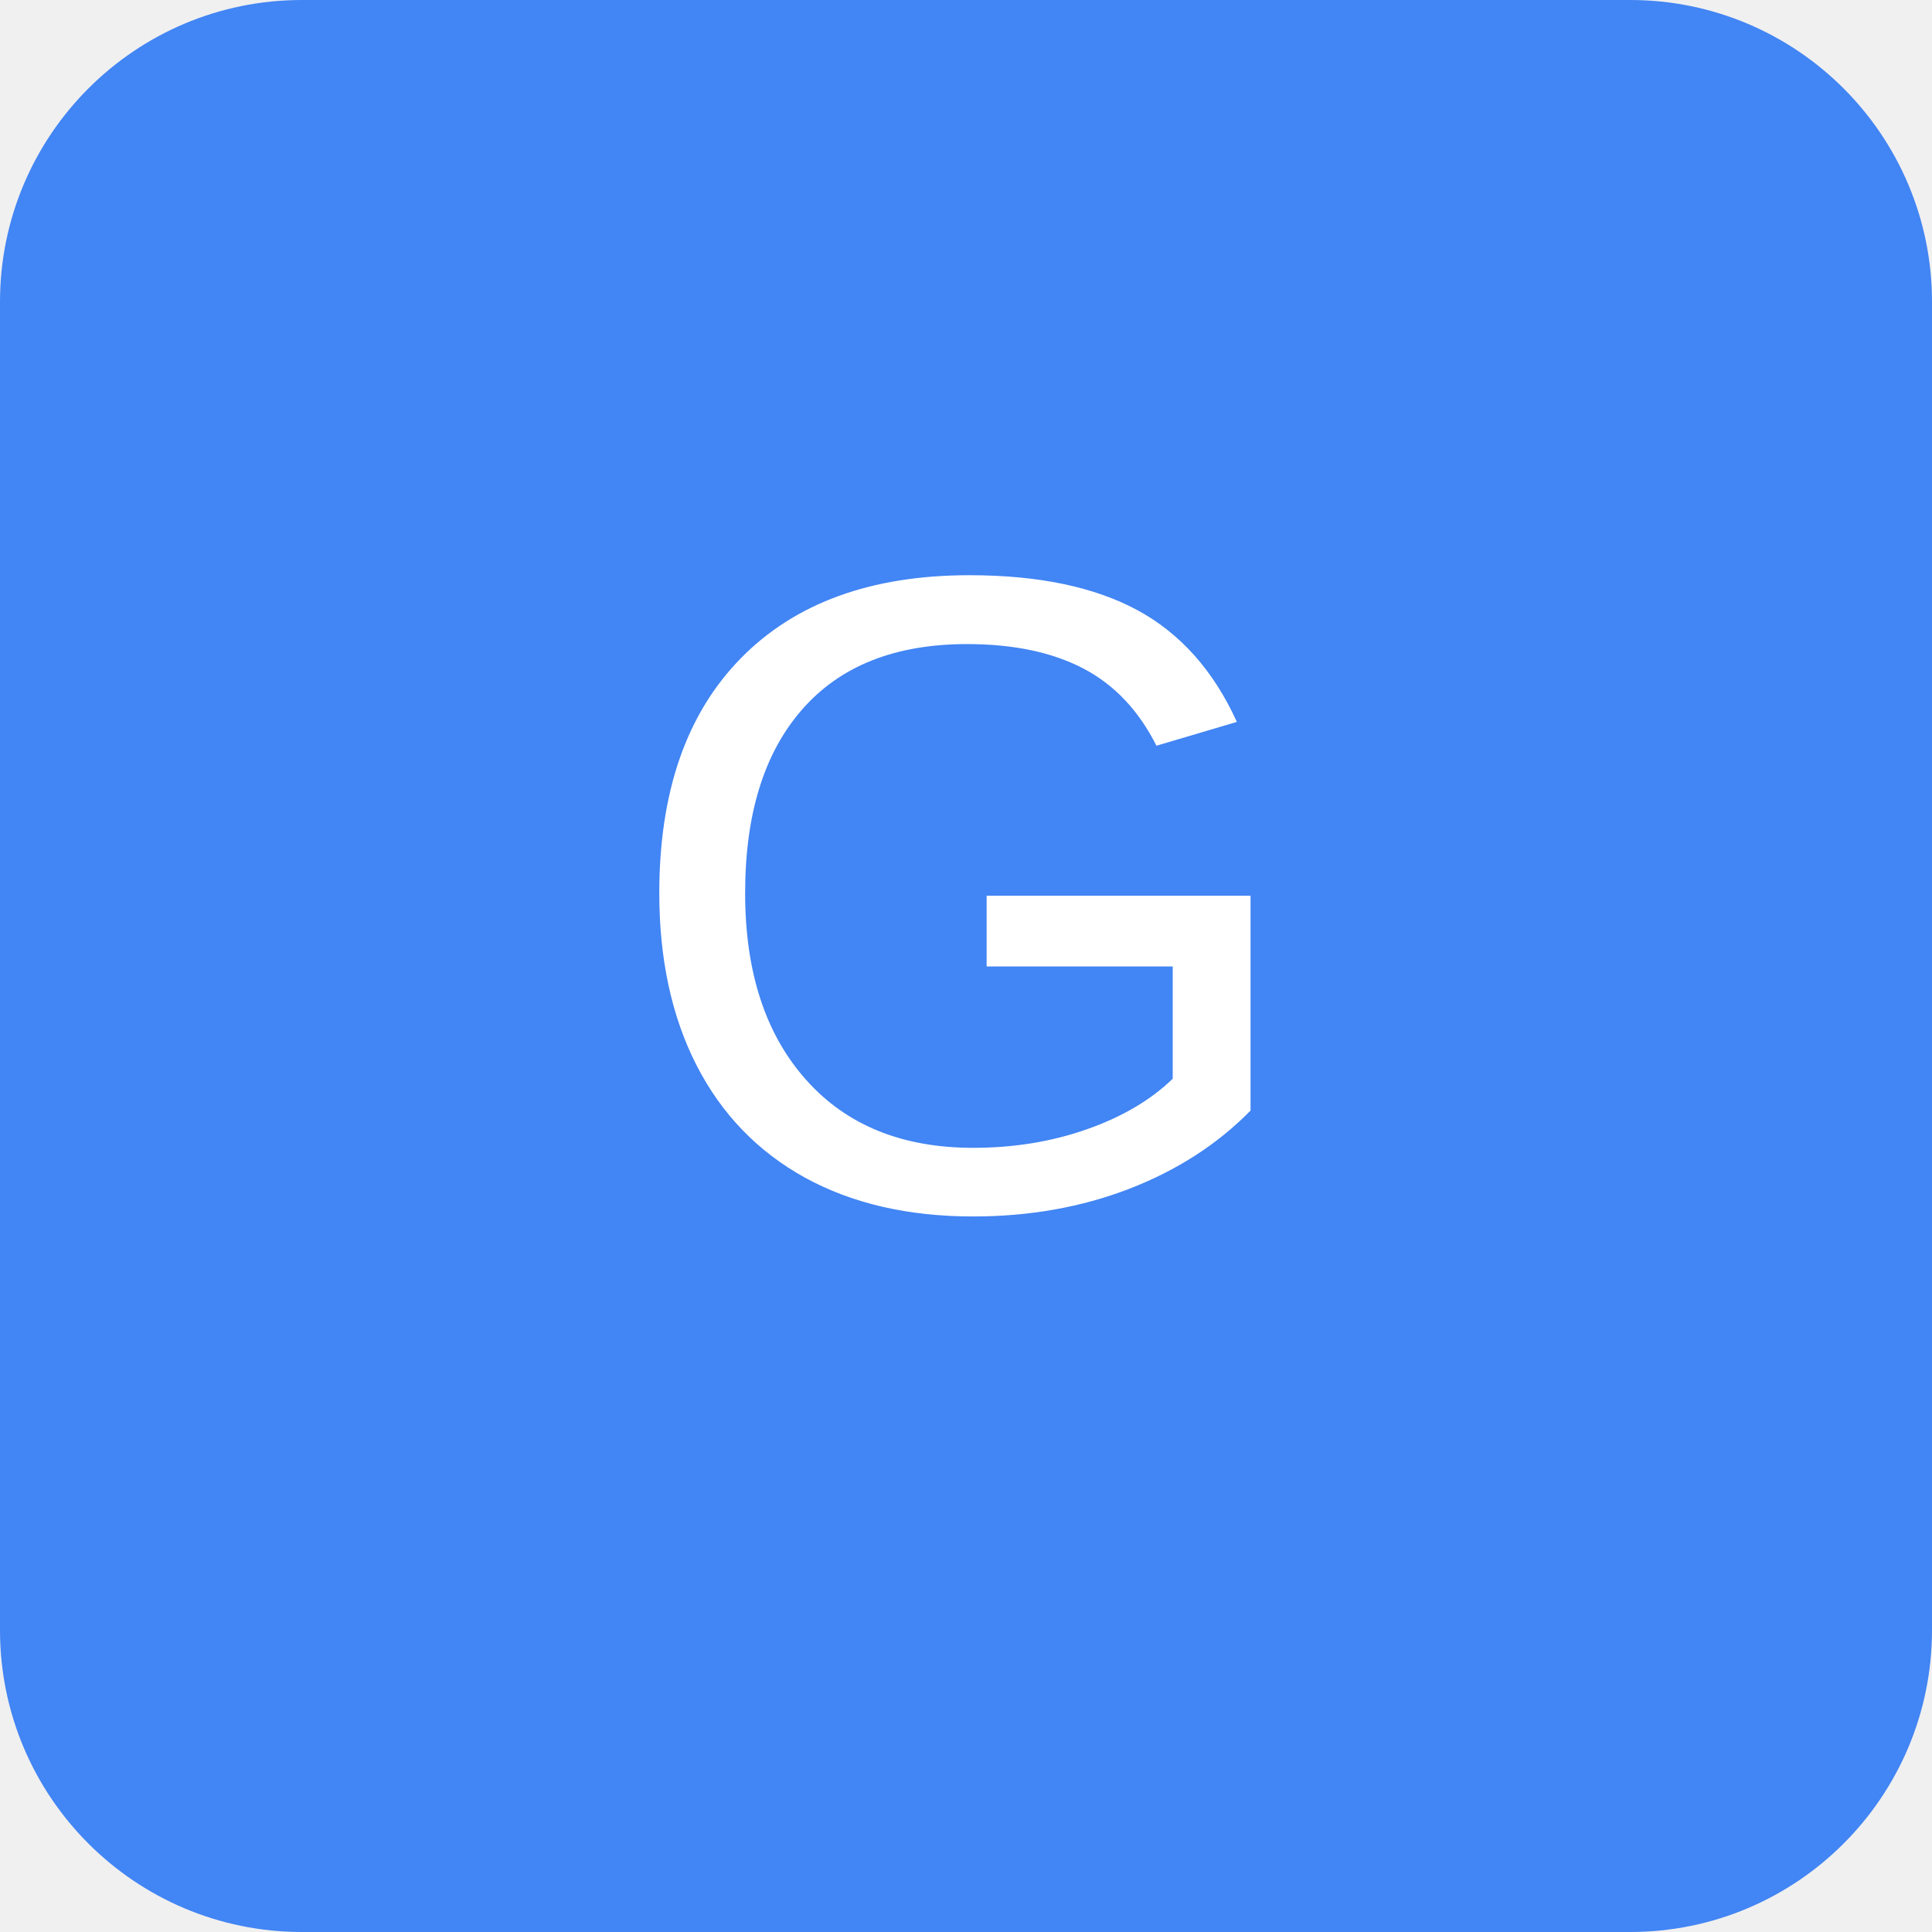
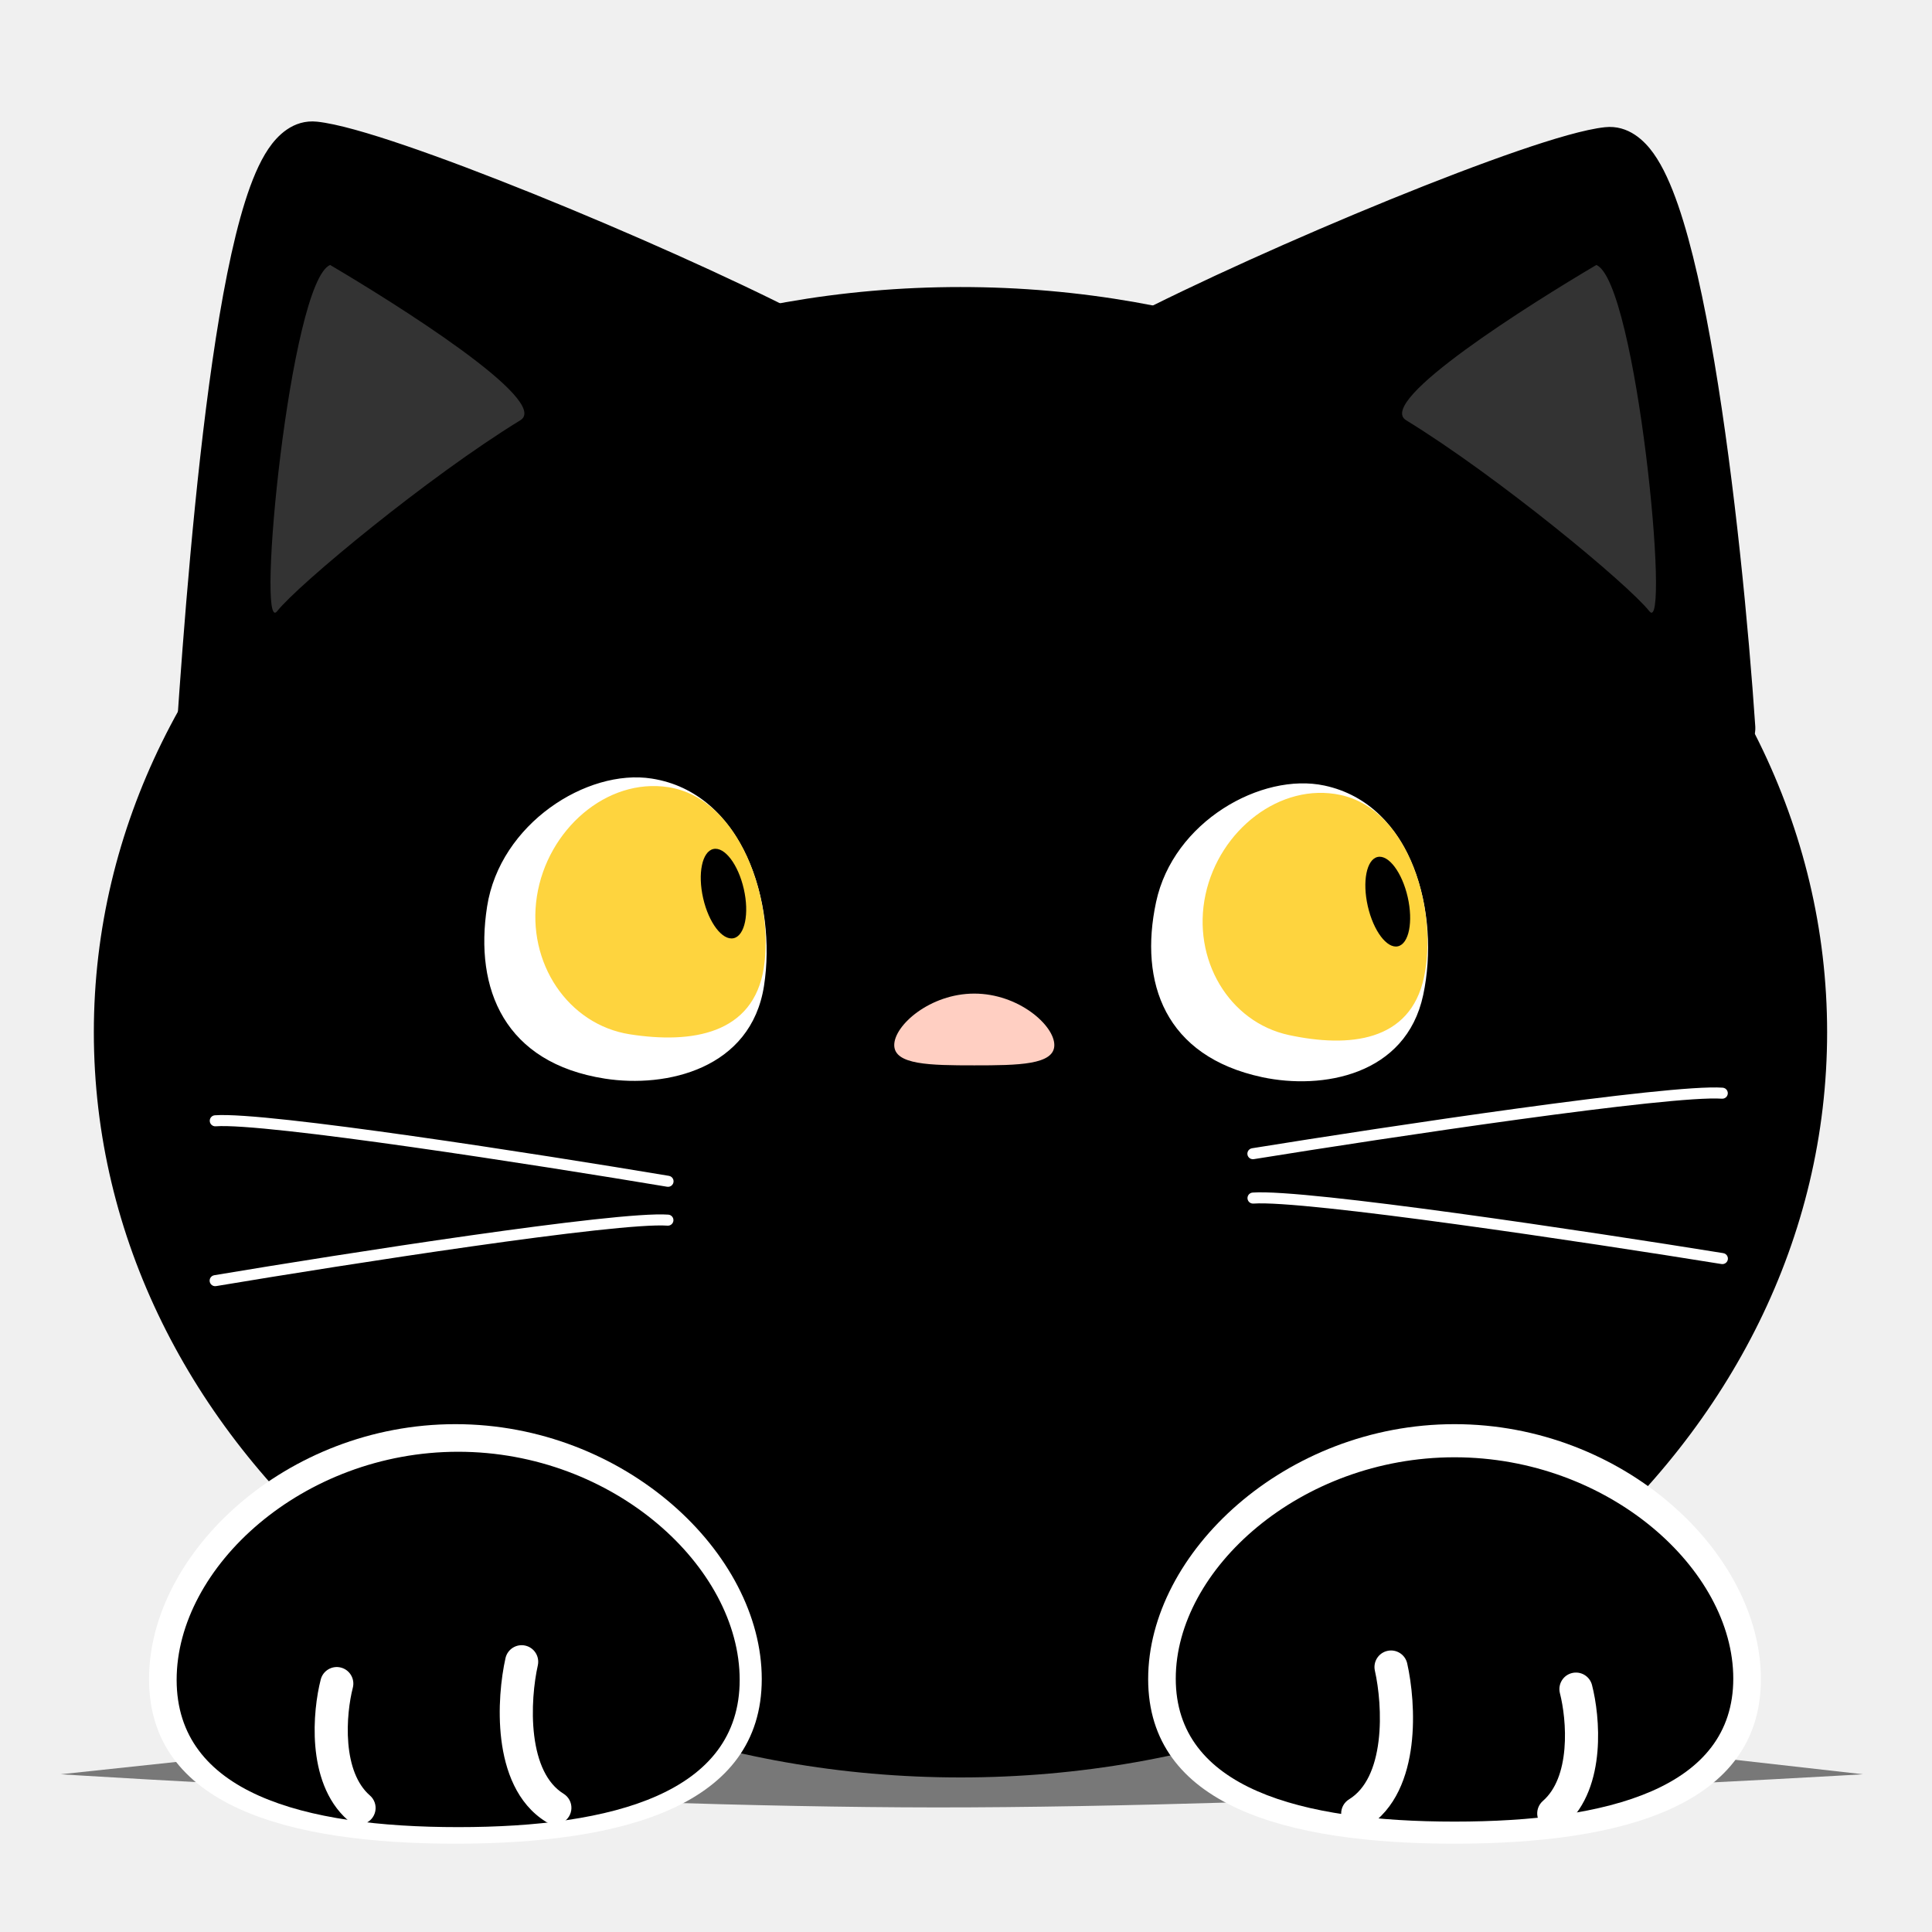
- <svg xmlns="http://www.w3.org/2000/svg" width="128" height="128" viewBox="0 0 128 128">
-   <rect width="128" height="128" rx="20" fill="#4285f4" />
-   <text x="64" y="80" font-size="60" text-anchor="middle" fill="white" font-family="Arial, sans-serif">G</text>
+ <svg xmlns="http://www.w3.org/2000/svg" t="1768453636964" class="icon" viewBox="0 0 1024 1024" version="1.1" p-id="1768" width="200" height="200">
+   <path d="M234.993 918.765s156.769-7.835 260.953-8.789c115.759-1.059 300.164 8.789 300.164 8.789l191.318 21.633s-298.897 17.712-491.482 17.578C307.054 957.844 32.183 940.398 32.183 940.398l202.811-21.633z" fill="#000000" opacity=".5" p-id="1769" />
+   <path d="M968.411 547.109c0 218.135-205.651 394.971-459.337 394.971S49.737 765.244 49.737 547.109c0-218.135 205.651-394.971 459.337-394.971s459.337 176.836 459.337 394.971z" fill="#000000" p-id="1770" />
+   <path d="M162.88 70.261C196.909 73.942 348.107 150.908 421.303 189.247 190.221 252.501 178.469 336.457 115.566 392.046 112.116 288.534 128.848 66.58 162.88 70.264zM859.361 73.187c-34.038 3.663-192.231 76.089-265.438 114.249C825.049 250.394 845.531 359.863 912.823 400.823c3.452-103.026-19.427-331.299-53.462-327.636z" fill="#000000" p-id="1771" />
+   <path d="M142.289 78.828c4.555-6.729 13.025-15.688 25.781-14.336 10.492 1.115 27.391 6.039 46.651 12.604 19.766 6.741 43.476 15.732 68.313 25.755 49.626 20.032 104.392 44.447 142.026 63.775a14.629 14.629 0 1 1-13.365 26.027c-36.601-18.798-90.504-42.85-139.615-62.669-24.529-9.904-47.707-18.687-66.8-25.196-17.455-5.951-30.416-9.617-37.821-10.854-0.263 0.334-0.579 0.761-0.945 1.299-2.586 3.818-5.591 10.503-8.719 20.413-6.164 19.553-11.586 47.639-16.246 79.828-9.295 64.143-15.205 141.725-18.704 193.176a14.629 14.629 0 1 1-29.19-1.984c3.499-51.481 9.471-130.039 18.938-195.388 4.716-32.554 10.398-62.549 17.303-84.436 3.408-10.811 7.431-20.685 12.393-28.014z m26.179 14.038a0.723 0.723 0 0 1-0.193 0.155c0.129-0.123 0.193-0.164 0.193-0.155zM876.377 81.262c-4.696-6.571-13.218-15.176-25.72-13.839-10.427 1.118-27.195 6.05-46.273 12.616-19.588 6.741-43.081 15.732-67.689 25.758-49.172 20.032-103.439 44.453-140.73 63.781a14.629 14.629 0 1 0 13.464 25.977c36.255-18.795 89.653-42.844 138.304-62.663 24.301-9.901 47.262-18.681 66.171-25.19 17.402-5.986 30.272-9.655 37.557-10.866 0.301 0.351 0.673 0.819 1.115 1.439 2.68 3.748 5.84 10.299 9.19 19.988 6.612 19.134 12.677 46.668 18.014 78.28 10.632 62.991 17.926 139.431 21.372 190.634a14.631 14.631 0 0 0 29.193-1.966c-3.485-51.732-10.86-129.229-21.715-193.536-5.41-32.037-11.791-61.49-19.213-82.967-3.669-10.62-7.92-20.284-13.04-27.443z m-25.881 14.631c0 0.009 0.064 0.064 0.187 0.138-0.123-0.108-0.187-0.146-0.187-0.138z" fill="#000000" p-id="1772" />
+   <path d="M174.964 140.434c34.175 20.141 117.333 72.198 100.838 82.306-48.889 29.965-117.543 86.885-128.936 101.236-11.393 14.351 6.834-174.478 28.099-183.542z m671.147 0c-34.175 20.141-117.333 72.198-100.838 82.306 48.889 29.965 117.543 86.885 128.936 101.236 11.393 14.351-6.834-174.478-28.099-183.542z" fill="#FFFFFF" opacity=".2" p-id="1773" />
+   <path d="M374.491 889.935c0 11.059-2.885 18.733-7.177 24.64-4.514 6.217-11.881 12.221-23.309 17.452C320.415 942.832 284.915 947.931 241.371 947.931s-79.044-5.1-102.634-15.904c-11.428-5.231-18.795-11.235-23.309-17.452-4.292-5.907-7.177-13.581-7.177-24.64 0-22.87 12.744-49.123 37.443-70.489C170.06 798.369 203.946 784.091 241.371 784.091c37.426 0 71.311 14.277 95.677 35.354C361.747 840.812 374.491 867.065 374.491 889.935z m29.257 0C403.749 956.779 331.05 977.189 241.371 977.189S78.994 956.779 78.994 889.935C78.994 823.094 151.692 754.834 241.371 754.834s162.377 68.26 162.377 135.101z m500.297 0c0 11.059-2.885 18.733-7.177 24.64-4.514 6.217-11.881 12.221-23.309 17.452-23.59 10.805-59.091 15.904-102.634 15.904s-79.044-5.1-102.634-15.904c-11.428-5.231-18.795-11.235-23.309-17.452-4.292-5.907-7.177-13.581-7.177-24.64 0-22.87 12.744-49.123 37.443-70.489C699.614 798.369 733.5 784.091 770.926 784.091c37.426 0 71.311 14.277 95.677 35.354C891.301 840.812 904.046 867.065 904.046 889.935z m29.257 0C933.303 956.779 860.605 977.189 770.926 977.189s-162.377-20.41-162.377-87.254C608.549 823.094 681.247 754.834 770.926 754.834s162.377 68.26 162.377 135.101z" fill="#FFFFFF" p-id="1774" />
+   <path d="M392.046 890.342C392.046 950.149 325.243 968.411 242.834 968.411c-82.406 0-149.211-18.262-149.211-78.07C93.623 830.537 160.429 769.463 242.834 769.463c82.409 0 149.211 61.074 149.211 120.879zM918.674 889.713C918.674 947.762 852.524 965.486 770.926 965.486s-147.749-17.724-147.749-75.773c0-58.046 66.15-117.324 147.749-117.324s147.749 59.278 147.749 117.324z" fill="#000000" p-id="1775" />
+   <path d="M285.076 882.568a8.777 8.777 0 0 0-17.124-3.853c-2.364 10.5-4.251 27.118-2.232 43.382 1.981 15.989 8.049 33.833 23.728 43.538a8.777 8.777 0 1 0 9.242-14.924c-8.897-5.506-13.801-16.677-15.55-30.773-1.714-13.824-0.088-28.365 1.937-37.37z m-98.076 11.969a8.777 8.777 0 1 0-16.998-4.386c-2.153 8.35-4.049 21.715-2.879 35.381 1.159 13.499 5.459 28.886 17.303 39.246a8.777 8.777 0 1 0 11.557-13.21c-6.881-6.021-10.38-15.992-11.369-27.534-0.974-11.372 0.644-22.73 2.387-29.497z m541.716-9.043a8.777 8.777 0 0 1 17.127-3.853c2.364 10.5 4.248 27.118 2.232 43.382-1.984 15.989-8.049 33.833-23.73 43.538a8.777 8.777 0 1 1-9.239-14.924c8.897-5.506 13.801-16.677 15.55-30.773 1.712-13.824 0.088-28.365-1.94-37.37z m98.076 11.969a8.777 8.777 0 0 1 16.998-4.386c2.156 8.35 4.052 21.715 2.879 35.381-1.156 13.499-5.459 28.886-17.3 39.246a8.777 8.777 0 1 1-11.559-13.21c6.881-6.021 10.38-15.992 11.369-27.534 0.974-11.372-0.641-22.73-2.387-29.497zM663.672 608.587c35.685-5.758 90.952-14.269 140.768-21.097 24.907-3.414 48.473-6.407 67.555-8.426 18.973-2.007 33.798-3.084 41.036-2.569a2.926 2.926 0 1 1-0.415 5.837c-6.624-0.471-20.898 0.53-40.003 2.551-18.997 2.01-42.496 4.994-67.376 8.406-49.758 6.817-104.975 15.322-140.633 21.074a2.926 2.926 0 1 1-0.93-5.775z m-309.178 14.631c-34.43-5.758-87.745-14.272-135.806-21.097-24.029-3.414-46.765-6.41-65.176-8.429-18.3-2.007-32.622-3.084-39.626-2.569a2.926 2.926 0 0 0 0.433 5.837c6.366-0.471 20.117 0.527 38.555 2.548 18.324 2.01 40.989 4.994 64.992 8.406 47.999 6.82 101.265 15.322 135.662 21.074a2.926 2.926 0 1 0 0.965-5.77z m-105.068 31.566c-48.061 6.826-101.376 15.34-135.806 21.097a2.926 2.926 0 1 0 0.965 5.77c34.398-5.752 87.663-14.254 135.665-21.074 24-3.411 46.665-6.396 64.989-8.406 18.438-2.022 32.189-3.019 38.555-2.548a2.926 2.926 0 1 0 0.43-5.837c-7.004-0.515-21.323 0.562-39.623 2.569-18.412 2.019-41.147 5.015-65.176 8.429z m663.862 9.392c-35.688-5.758-90.952-14.269-140.768-21.097-24.907-3.414-48.473-6.407-67.555-8.426-18.973-2.007-33.798-3.084-41.036-2.569a2.926 2.926 0 1 0 0.415 5.837c6.621-0.471 20.898 0.53 40.003 2.551 18.997 2.01 42.496 4.994 67.376 8.406 49.758 6.817 104.975 15.322 140.633 21.074a2.926 2.926 0 1 0 0.93-5.775zM320.603 571.696c32.745 5.108 77.479-5.214 84.331-49.132 6.852-43.921-11.179-102.368-59.515-109.91-34.304-5.351-80.399 23.926-87.251 67.844-6.855 43.918 9.421 82.926 62.435 91.197z m348.362-0.772c31.82 6.799 76.241-0.875 85.361-43.555 9.119-42.68-5.36-100.966-52.335-111.005-33.336-7.124-80.127 19.058-89.246 61.738-9.122 42.68 4.699 81.812 56.221 92.821z" fill="#FFFFFF" p-id="1776" />
+   <path d="M333.853 548.206c32.721 5.105 65.475 0.064 70.984-35.243 5.509-35.308-12.282-89.761-50.548-95.732-32.724-5.105-64.205 22.496-69.714 57.803-5.509 35.305 16.554 68.067 49.278 73.172z m349.386 0.415c31.8 6.796 64.184 3.645 71.516-30.667 7.332-34.31-7.13-88.67-44.316-96.616-31.803-6.796-64.173 18.543-71.504 52.853-7.332 34.313 12.502 67.637 44.304 74.43z" fill="#FED43E" p-id="1777" />
+   <path d="M388.848 497.266c5.948-1.358 8.359-13.037 5.383-26.089-2.975-13.052-10.208-22.534-16.156-21.179-5.948 1.358-8.359 13.037-5.386 26.089 2.975 13.052 10.211 22.534 16.159 21.179z m352.083 4.292c5.84-1.331 8.16-13.008 5.181-26.08-2.978-13.072-10.129-22.592-15.971-21.261-5.84 1.331-8.16 13.008-5.179 26.08 2.978 13.072 10.129 22.592 15.969 21.261z" fill="#000000" p-id="1778" />
+   <path d="M558.811 553.914c0 10.503-18.994 10.749-42.423 10.749s-42.423-0.246-42.423-10.749S492.959 526.629 516.389 526.629s42.423 16.782 42.423 27.285z" fill="#FFCFC2" p-id="1779" />
</svg>
